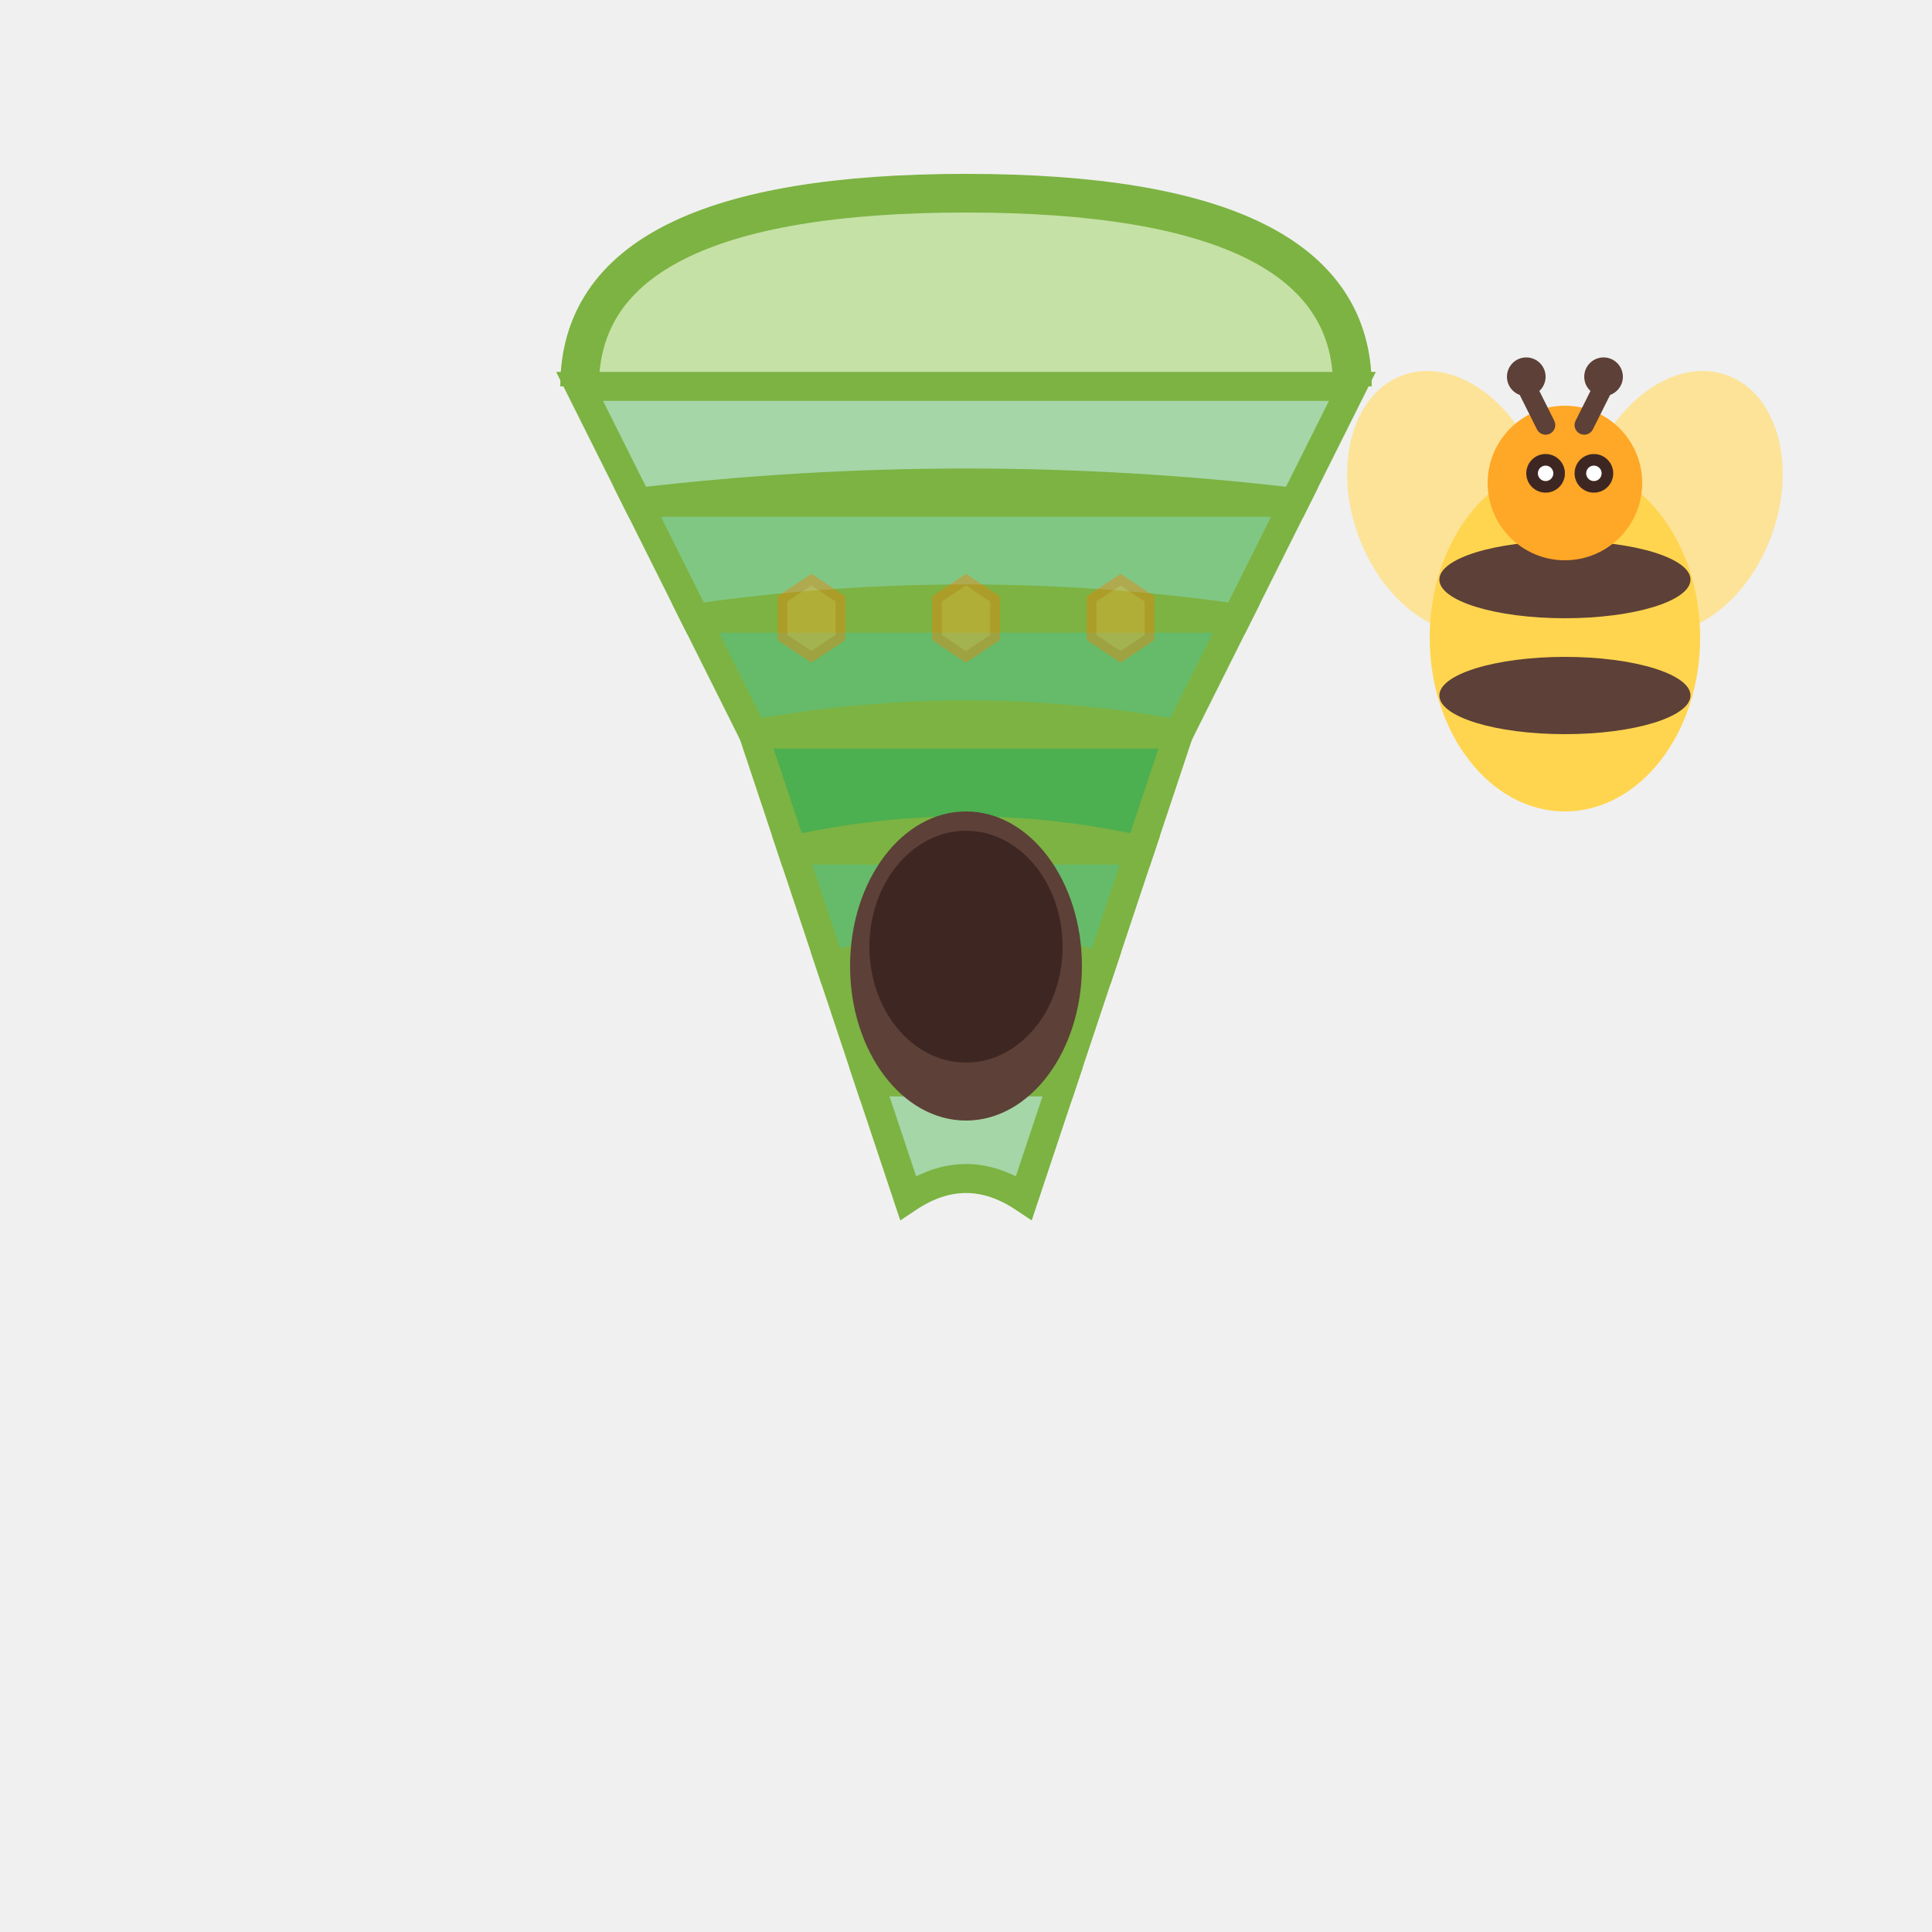
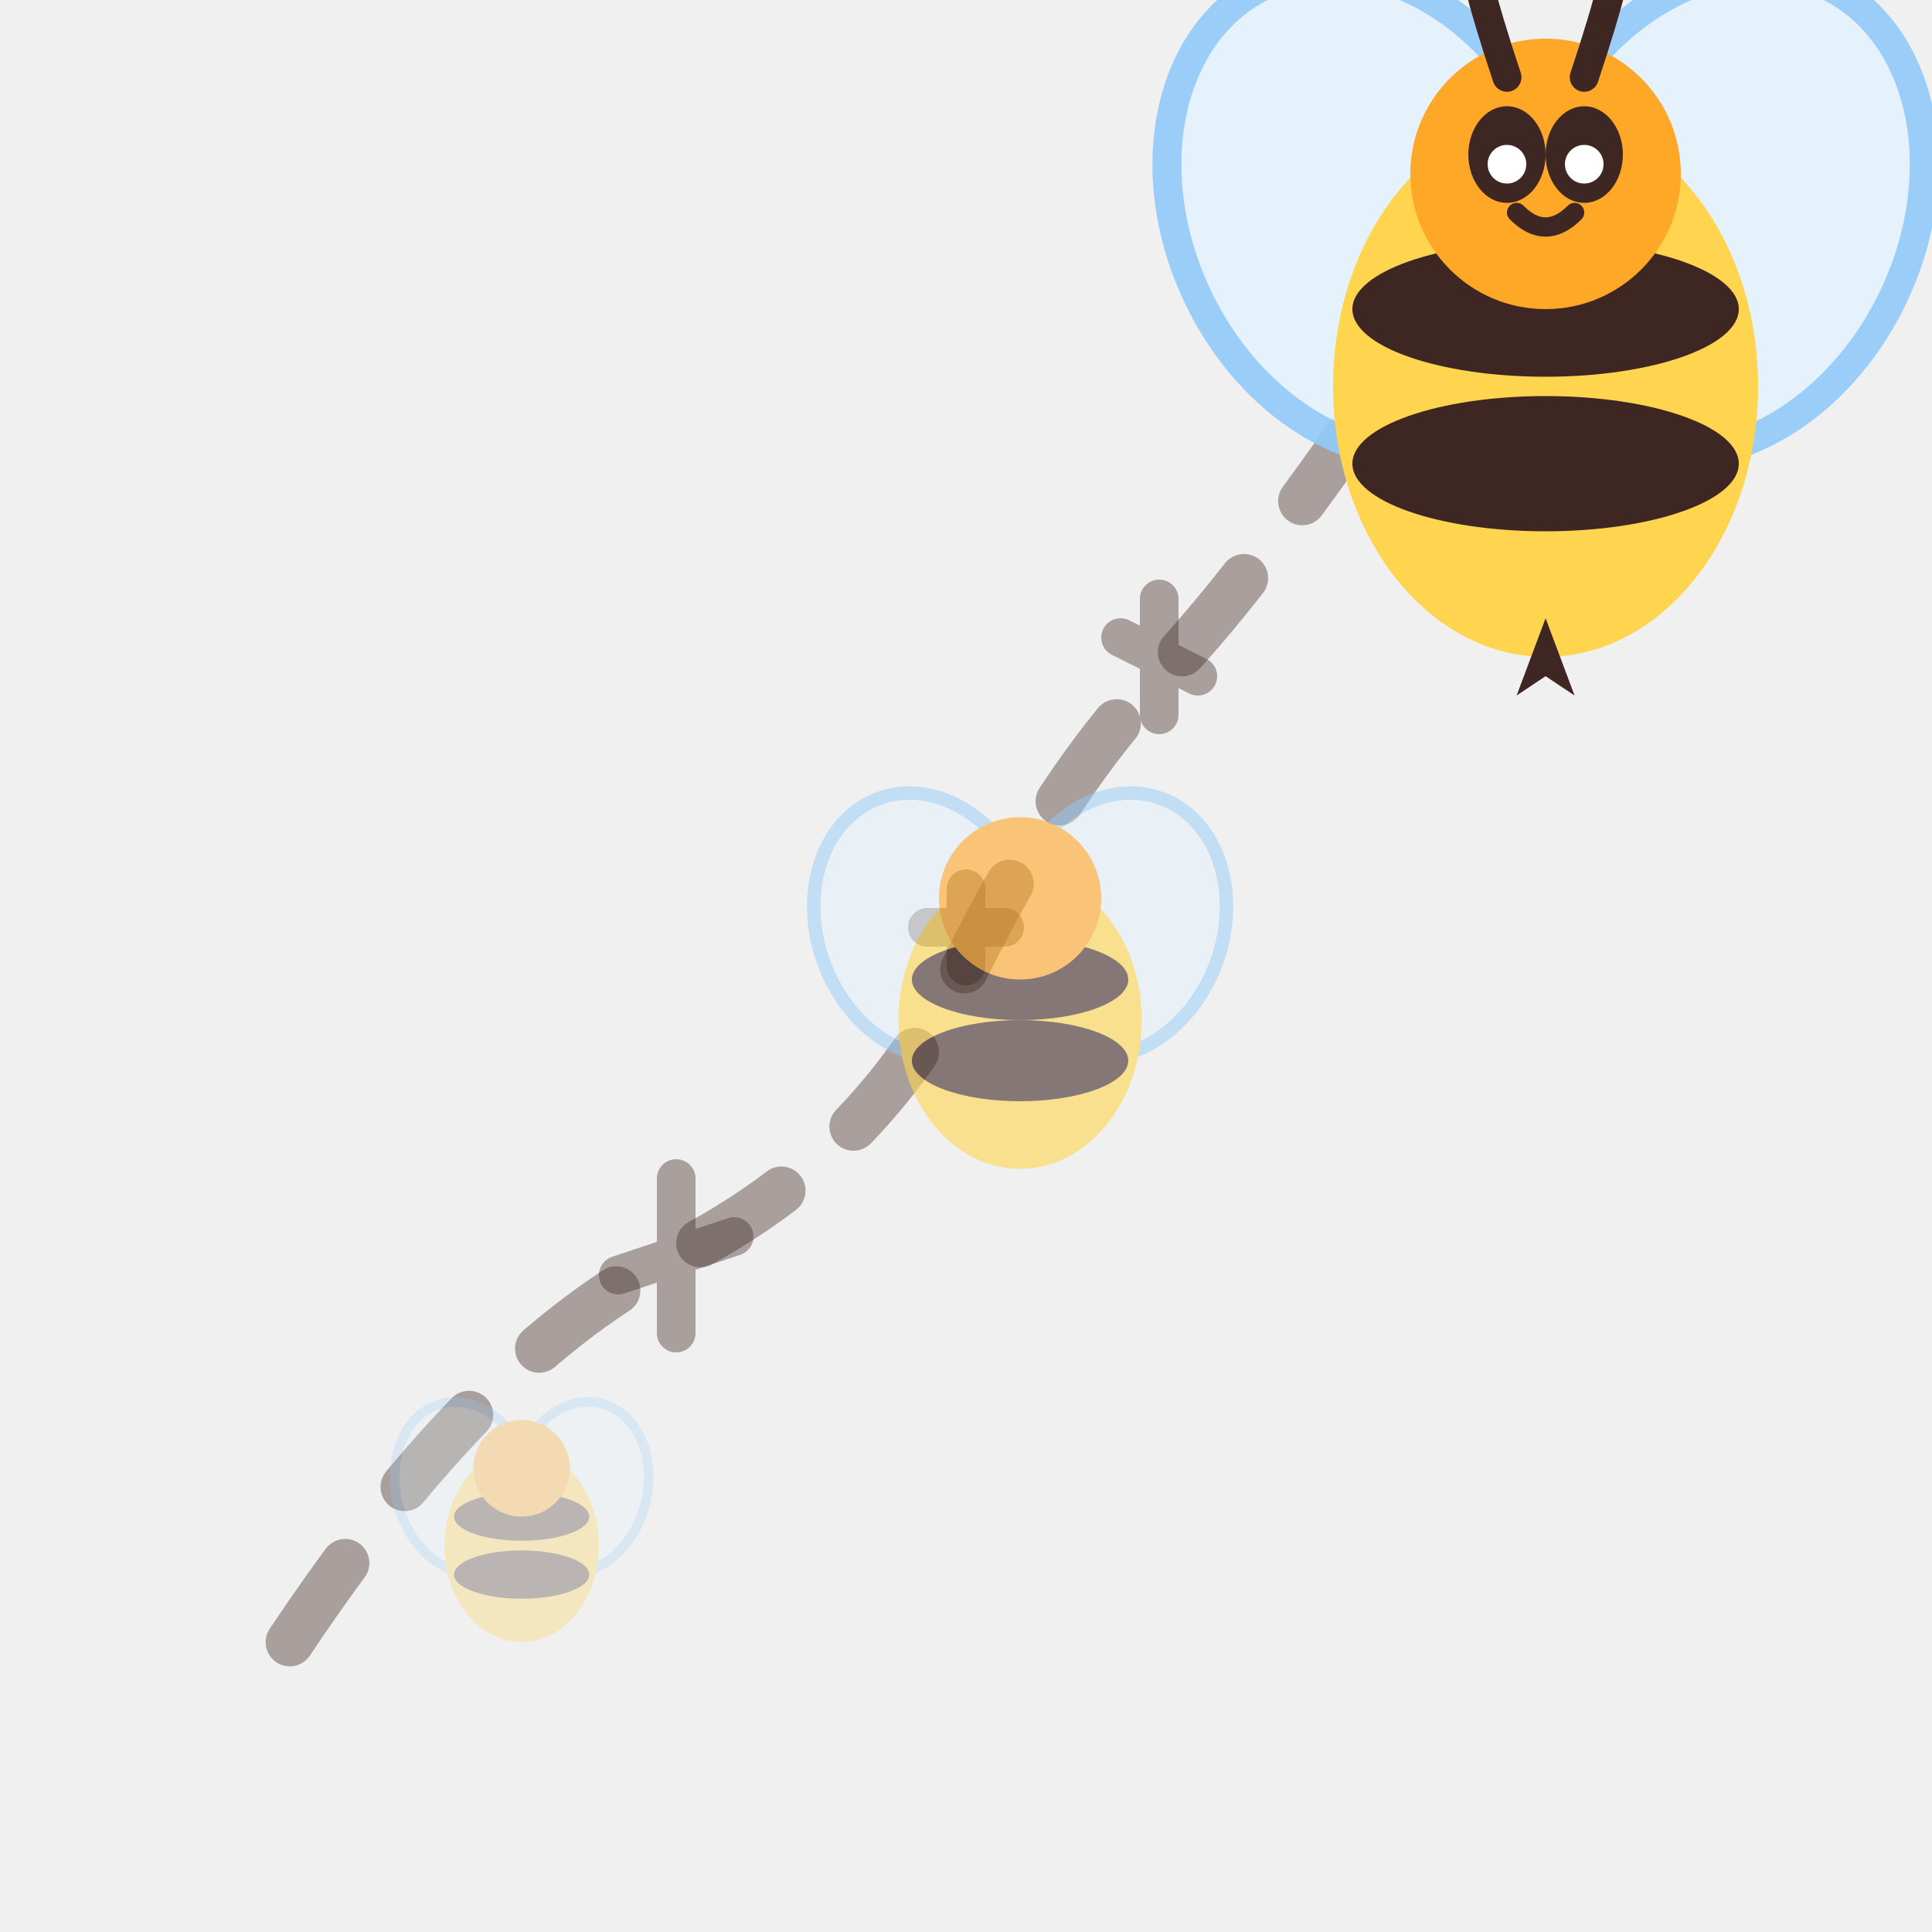
<svg xmlns="http://www.w3.org/2000/svg" width="100" height="100" viewBox="0 0 100 100" fill="none">
  <style>
-     @keyframes float {
-       0%, 100% { transform: translateY(0px); }
-       50% { transform: translateY(-3px); }
+     @keyframes flyPath {
+       0% { offset-distance: 0%; }
+       100% { offset-distance: 100%; }
    }
    @keyframes wiggle {
      0%, 100% { transform: rotate(0deg); }
-       25% { transform: rotate(-5deg); }
-       75% { transform: rotate(5deg); }
+       25% { transform: rotate(-8deg); }
+       75% { transform: rotate(8deg); }
    }
-     .hive-icon { animation: float 3s ease-in-out infinite; transform-origin: center; }
-     .bee-icon { animation: float 3s ease-in-out infinite 0.5s, wiggle 2s ease-in-out infinite; transform-origin: center; }
+     .bee-flying {
+       animation: wiggle 1.5s ease-in-out infinite;
+       transform-origin: center;
+     }
  </style>
-   <g class="hive-icon">
-     <path d="M30 20 Q30 10 50 10 Q70 10 70 20" fill="#C5E1A5" stroke="#7CB342" stroke-width="2" />
-     <path d="M30 20 L33 26 Q50 24 67 26 L70 20 Z" fill="#A5D6A7" stroke="#7CB342" stroke-width="1.5" />
-     <path d="M33 26 L36 32 Q50 30 64 32 L67 26 Z" fill="#81C784" stroke="#7CB342" stroke-width="1.5" />
-     <path d="M36 32 L39 38 Q50 36 61 38 L64 32 Z" fill="#66BB6A" stroke="#7CB342" stroke-width="1.5" />
-     <path d="M39 38 L41 44 Q50 42 59 44 L61 38 Z" fill="#4CAF50" stroke="#7CB342" stroke-width="1.5" />
-     <path d="M41 44 L43 50 Q50 48 57 50 L59 44 Z" fill="#66BB6A" stroke="#7CB342" stroke-width="1.5" />
-     <path d="M43 50 L45 56 Q50 54 55 56 L57 50 Z" fill="#81C784" stroke="#7CB342" stroke-width="1.5" />
-     <path d="M45 56 L47 62 Q50 60 53 62 L55 56 Z" fill="#A5D6A7" stroke="#7CB342" stroke-width="1.5" />
-     <ellipse cx="50" cy="50" rx="6" ry="8" fill="#5D4037" />
-     <ellipse cx="50" cy="49" rx="5" ry="6" fill="#3E2723" />
-     <g opacity="0.4">
-       <g transform="translate(42, 32) scale(0.5)">
-         <path d="M0,-4 L3,-2 L3,2 L0,4 L-3,2 L-3,-2 Z" fill="#FFA726" stroke="#F57C00" stroke-width="1" />
-       </g>
-       <g transform="translate(50, 32) scale(0.5)">
-         <path d="M0,-4 L3,-2 L3,2 L0,4 L-3,2 L-3,-2 Z" fill="#FFA726" stroke="#F57C00" stroke-width="1" />
-       </g>
-       <g transform="translate(58, 32) scale(0.5)">
-         <path d="M0,-4 L3,-2 L3,2 L0,4 L-3,2 L-3,-2 Z" fill="#FFA726" stroke="#F57C00" stroke-width="1" />
-       </g>
-     </g>
+   <path d="M15,85 Q25,70 35,65 T50,50 T60,35 T75,15" stroke="#3E2723" stroke-width="2.5" stroke-dasharray="5,5" fill="none" opacity="0.4" stroke-linecap="round" />
+   <g opacity="0.4" stroke="#3E2723" stroke-width="2" stroke-linecap="round">
+     <line x1="32" y1="66" x2="38" y2="64" />
+     <line x1="35" y1="69" x2="35" y2="61" />
+     <line x1="48" y1="48" x2="52" y2="48" />
+     <line x1="50" y1="46" x2="50" y2="50" />
+     <line x1="58" y1="33" x2="62" y2="35" />
+     <line x1="60" y1="31" x2="60" y2="37" />
  </g>
-   <g class="bee-icon" transform="translate(78, 30)">
-     <ellipse cx="-3" cy="-4" rx="5" ry="7" fill="#FFE082" opacity="0.8" transform="rotate(-20 -3 -4)" />
-     <ellipse cx="9" cy="-4" rx="5" ry="7" fill="#FFE082" opacity="0.8" transform="rotate(20 9 -4)" />
-     <ellipse cx="3" cy="3" rx="7" ry="9" fill="#FFD54F" />
-     <ellipse cx="3" cy="0" rx="6.5" ry="2" fill="#5D4037" />
-     <ellipse cx="3" cy="6" rx="6.5" ry="2" fill="#5D4037" />
-     <circle cx="3" cy="-5" r="4" fill="#FFA726" />
-     <circle cx="2" cy="-5.5" r="1" fill="#3E2723" />
-     <circle cx="4.5" cy="-5.5" r="1" fill="#3E2723" />
-     <circle cx="2" cy="-5.5" r="0.4" fill="white" />
-     <circle cx="4.5" cy="-5.5" r="0.4" fill="white" />
-     <line x1="2" y1="-8" x2="1" y2="-10" stroke="#5D4037" stroke-width="1" stroke-linecap="round" />
-     <circle cx="1" cy="-10.5" r="1" fill="#5D4037" />
-     <line x1="4" y1="-8" x2="5" y2="-10" stroke="#5D4037" stroke-width="1" stroke-linecap="round" />
-     <circle cx="5" cy="-10.5" r="1" fill="#5D4037" />
+   <g class="bee-flying" transform="translate(75, 15)">
+     <ellipse cx="-4" cy="-4" rx="10" ry="13" fill="#E3F2FD" stroke="#90CAF9" stroke-width="1.5" opacity="0.9" transform="rotate(-25 -4 -4)" />
+     <ellipse cx="14" cy="-4" rx="10" ry="13" fill="#E3F2FD" stroke="#90CAF9" stroke-width="1.5" opacity="0.9" transform="rotate(25 14 -4)" />
+     <ellipse cx="5" cy="5" rx="11" ry="14" fill="#FFD54F" />
+     <ellipse cx="5" cy="1" rx="10" ry="3.5" fill="#3E2723" />
+     <ellipse cx="5" cy="9" rx="10" ry="3.5" fill="#3E2723" />
+     <circle cx="5" cy="-6" r="7" fill="#FFA726" />
+     <ellipse cx="3" cy="-7" rx="2" ry="2.5" fill="#3E2723" />
+     <ellipse cx="7" cy="-7" rx="2" ry="2.5" fill="#3E2723" />
+     <circle cx="3" cy="-6.5" r="1" fill="white" />
+     <circle cx="7" cy="-6.5" r="1" fill="white" />
+     <path d="M3.5,-4 Q5,-2.5 6.5,-4" stroke="#3E2723" stroke-width="1" fill="none" stroke-linecap="round" />
+     <path d="M3,-11 Q2,-14 1.5,-16" stroke="#3E2723" stroke-width="1.5" stroke-linecap="round" fill="none" />
+     <circle cx="1.5" cy="-17" r="1.5" fill="#3E2723" />
+     <path d="M7,-11 Q8,-14 8.5,-16" stroke="#3E2723" stroke-width="1.5" stroke-linecap="round" fill="none" />
+     <circle cx="8.5" cy="-17" r="1.5" fill="#3E2723" />
+     <path d="M5,17 L3.5,21 L5,20 L6.5,21 Z" fill="#3E2723" />
+   </g>
+   <g opacity="0.6" transform="translate(50, 50) scale(0.7)">
+     <ellipse cx="-3" cy="-3" rx="8" ry="10" fill="#E3F2FD" stroke="#90CAF9" stroke-width="1" opacity="0.8" transform="rotate(-20 -3 -3)" />
+     <ellipse cx="11" cy="-3" rx="8" ry="10" fill="#E3F2FD" stroke="#90CAF9" stroke-width="1" opacity="0.8" transform="rotate(20 11 -3)" />
+     <ellipse cx="4" cy="4" rx="9" ry="11" fill="#FFD54F" />
+     <ellipse cx="4" cy="1" rx="8" ry="3" fill="#3E2723" />
+     <ellipse cx="4" cy="7" rx="8" ry="3" fill="#3E2723" />
+     <circle cx="4" cy="-5" r="6" fill="#FFA726" />
+   </g>
+   <g opacity="0.3" transform="translate(25, 78) scale(0.5)">
+     <ellipse cx="-2" cy="-2" rx="7" ry="9" fill="#E3F2FD" stroke="#90CAF9" stroke-width="1" opacity="0.8" transform="rotate(-15 -2 -2)" />
+     <ellipse cx="10" cy="-2" rx="7" ry="9" fill="#E3F2FD" stroke="#90CAF9" stroke-width="1" opacity="0.8" transform="rotate(15 10 -2)" />
+     <ellipse cx="4" cy="4" rx="8" ry="10" fill="#FFD54F" />
+     <ellipse cx="4" cy="1" rx="7" ry="2.5" fill="#3E2723" />
+     <ellipse cx="4" cy="7" rx="7" ry="2.5" fill="#3E2723" />
+     <circle cx="4" cy="-4" r="5" fill="#FFA726" />
  </g>
</svg>
